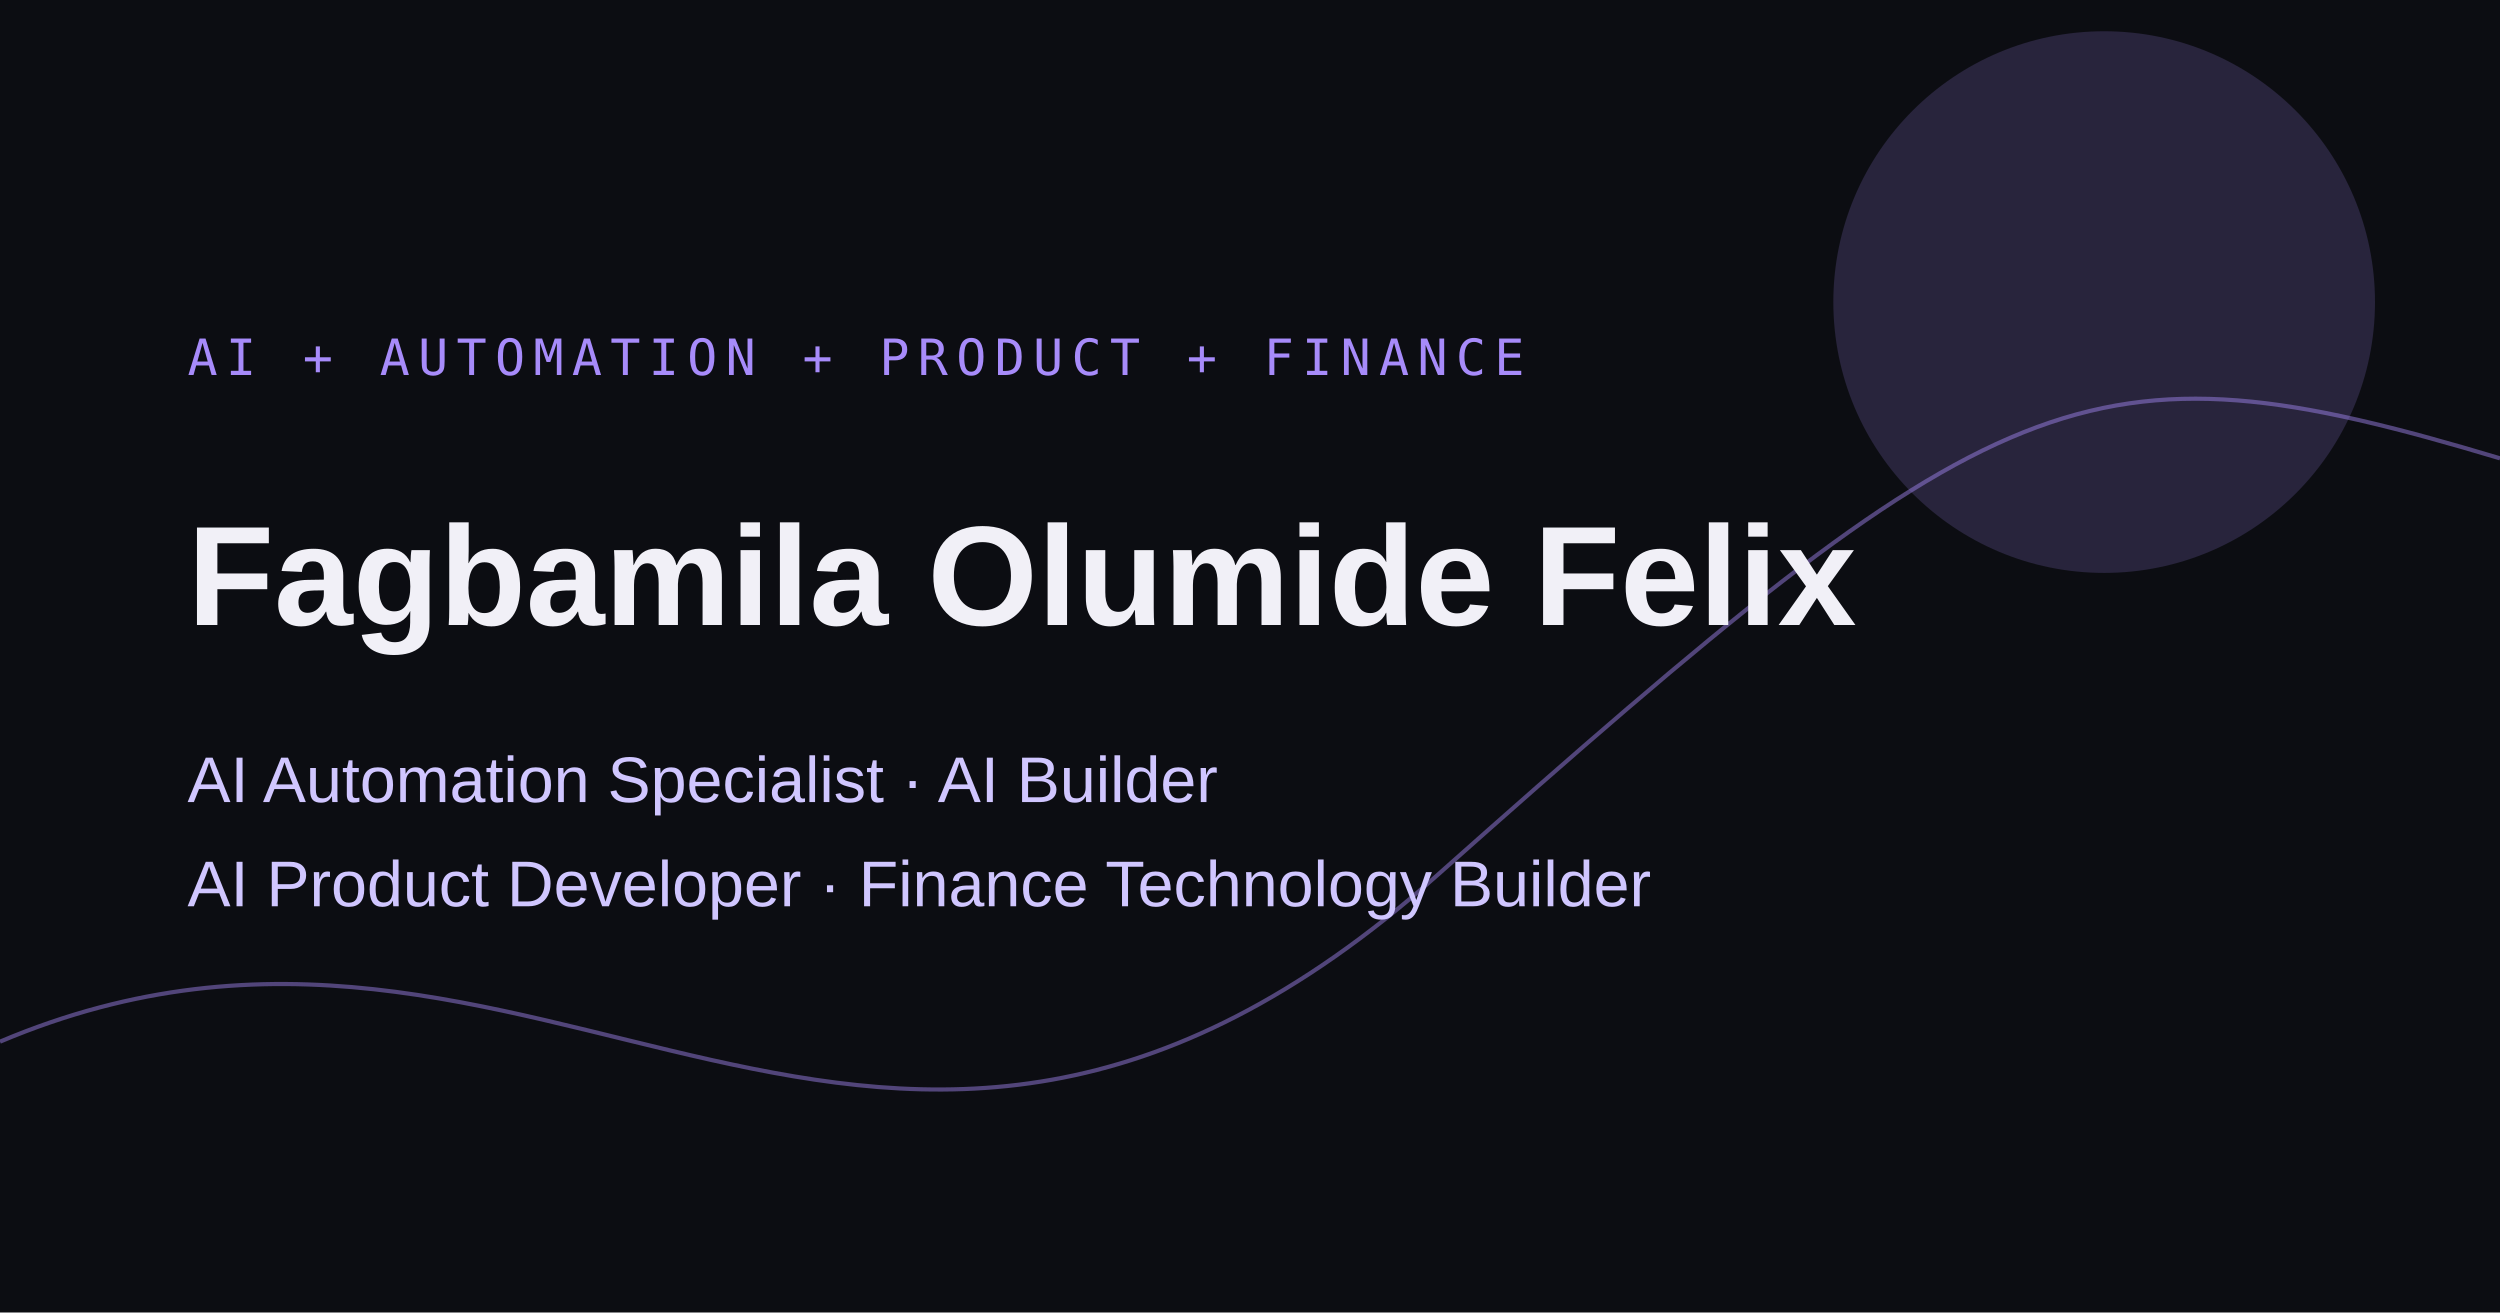
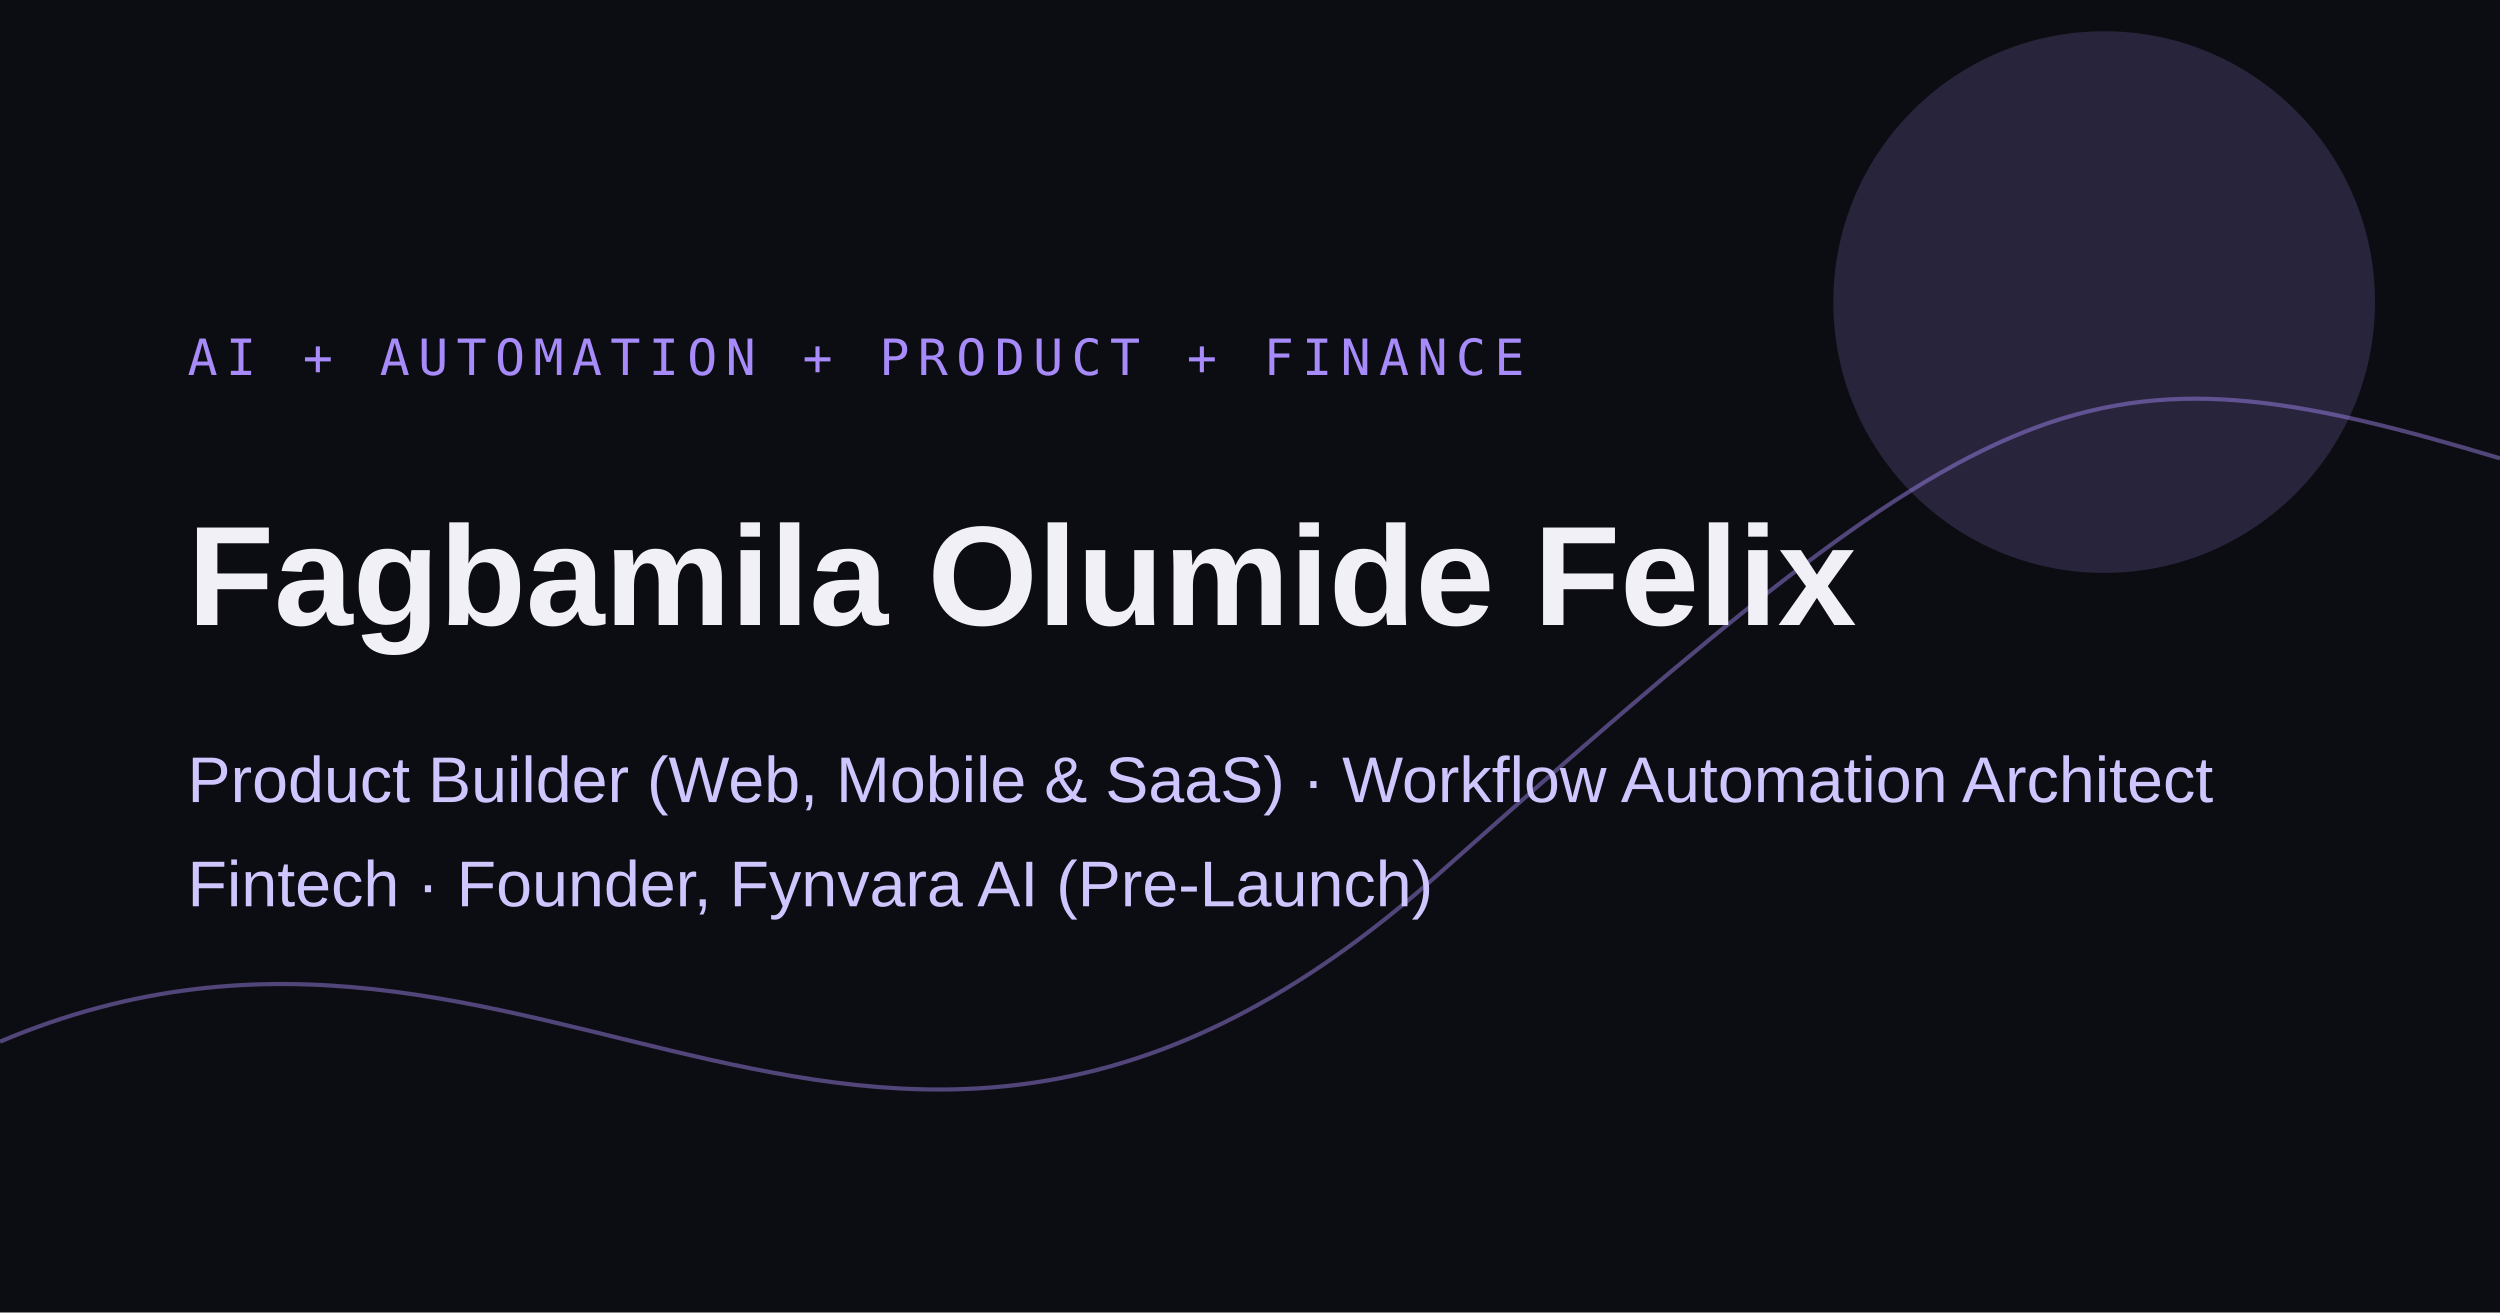
<svg xmlns="http://www.w3.org/2000/svg" width="1200" height="630" viewBox="0 0 1200 630">
  <rect width="1200" height="630" fill="#0c0d12" />
  <path d="M0 500C260 390 420 660 690 420S1000 160 1200 220" fill="none" stroke="#a78bfa" stroke-opacity=".45" stroke-width="2" />
  <circle cx="1010" cy="145" r="130" fill="#a78bfa" fill-opacity=".18" />
  <text x="90" y="180" fill="#a78bfa" font-family="monospace" font-size="24" letter-spacing="4">AI + AUTOMATION + PRODUCT + FINANCE</text>
  <text x="90" y="300" fill="#f1f0f7" font-family="Arial, sans-serif" font-size="68" font-weight="700">Fagbamila Olumide Felix</text>
-   <text x="90" y="385" fill="#d0c6ff" font-family="Arial, sans-serif" font-size="31">AI Automation Specialist · AI Builder</text>
-   <text x="90" y="435" fill="#d0c6ff" font-family="Arial, sans-serif" font-size="31">AI Product Developer · Finance Technology Builder</text>
+   <text x="90" y="385" fill="#d0c6ff" font-family="Arial, sans-serif" font-size="31">Product Builder (Web, Mobile &amp; SaaS) · Workflow Automation Architect</text>
+   <text x="90" y="435" fill="#d0c6ff" font-family="Arial, sans-serif" font-size="31">Fintech · Founder, Fynvara AI (Pre-Launch)</text>
</svg>
